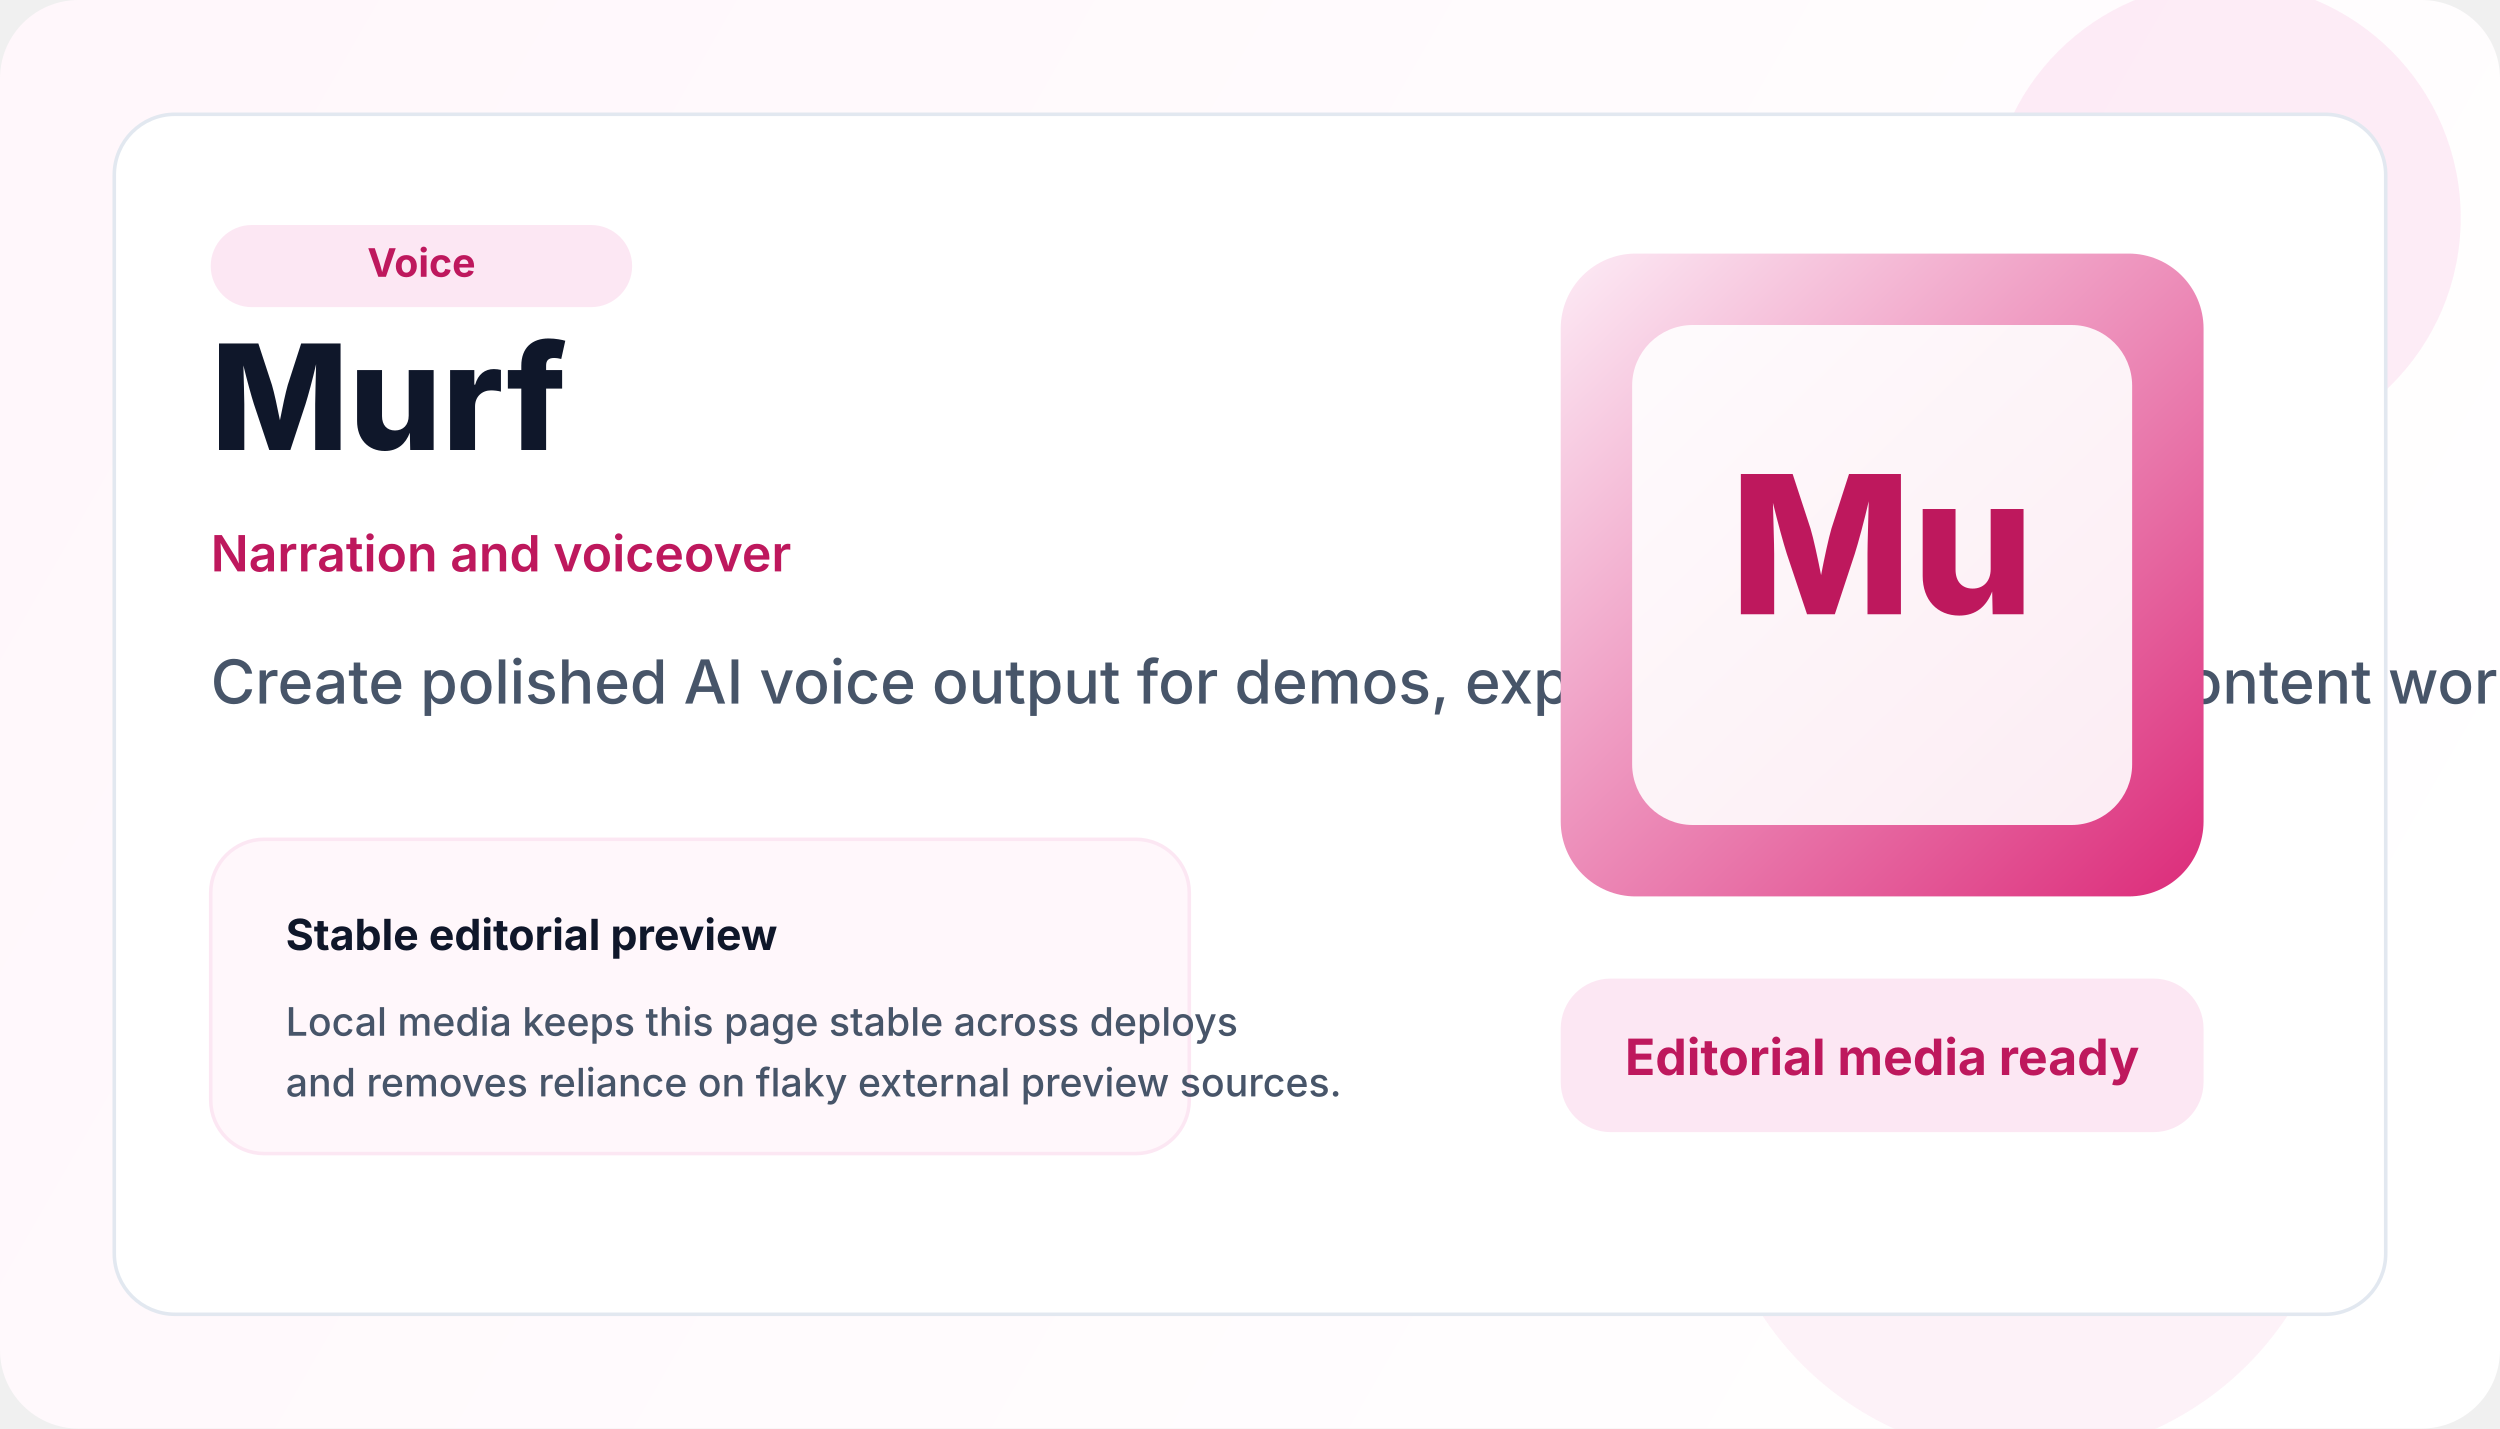
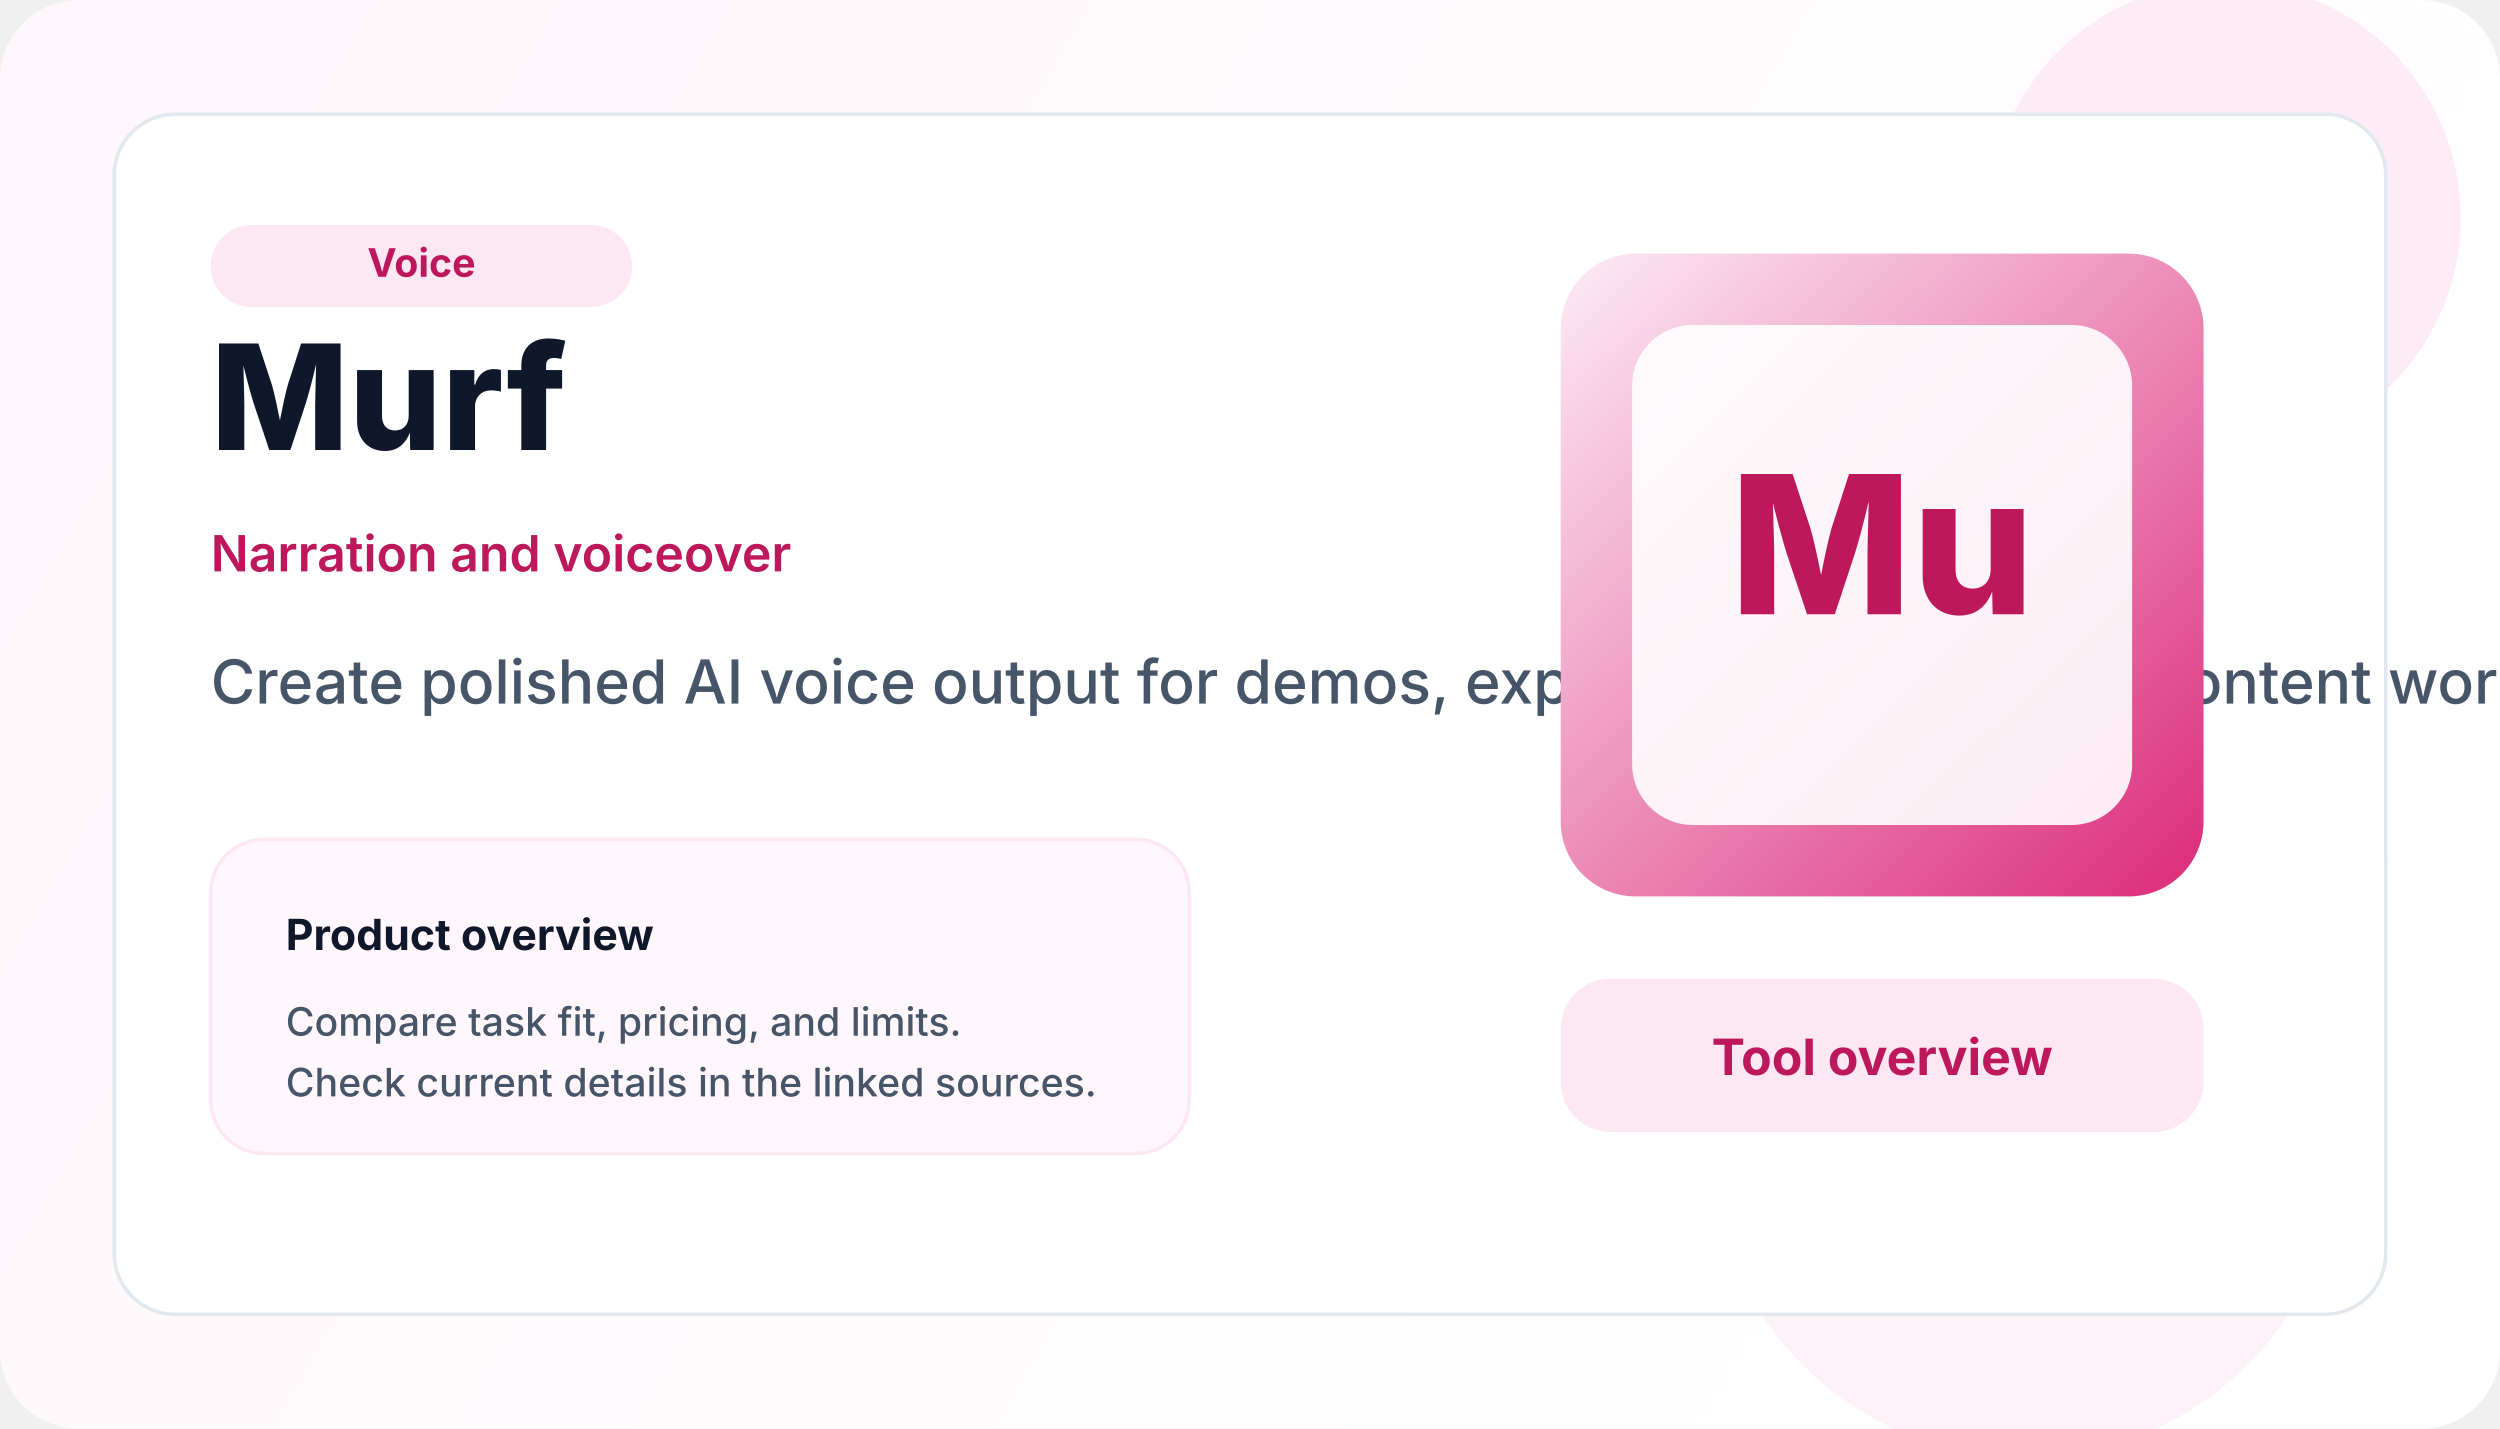
<svg xmlns="http://www.w3.org/2000/svg" width="1400" height="800" viewBox="0 0 1400 800" fill="none">
  <defs>
    <linearGradient id="canvas-murf" x1="80" y1="56" x2="1286" y2="748" gradientUnits="userSpaceOnUse">
      <stop stop-color="#fff7fb" />
      <stop offset="1" stop-color="#ffffff" />
    </linearGradient>
    <linearGradient id="panel-murf" x1="886" y1="148" x2="1238" y2="512" gradientUnits="userSpaceOnUse">
      <stop stop-color="#fce7f3" />
      <stop offset="1" stop-color="#db2777" />
    </linearGradient>
  </defs>
  <rect width="1400" height="800" rx="44" fill="url(#canvas-murf)" />
  <circle cx="1246" cy="122" r="132" fill="#fce7f3" fill-opacity="0.78" />
  <circle cx="1134" cy="640" r="176" fill="#fce7f3" fill-opacity="0.52" />
  <rect x="64" y="64" width="1272" height="672" rx="34" fill="white" stroke="#e2e8f0" stroke-width="2" />
  <rect x="118" y="126" width="236" height="46" rx="23" fill="#fce7f3" />
  <text x="236" y="155" text-anchor="middle" font-family="Inter, Arial, sans-serif" font-size="22" font-weight="700" fill="#be185d">Voice</text>
  <text x="118" y="252" font-family="Inter, Arial, sans-serif" font-size="82" font-weight="800" fill="#0f172a">Murf</text>
  <text x="118" y="320" font-family="Inter, Arial, sans-serif" font-size="28" font-weight="600" fill="#be185d">Narration and voiceover</text>
  <text x="118" y="394" font-family="Inter, Arial, sans-serif" font-size="34" font-weight="500" fill="#475569">Create polished AI voice output for demos, explainers, and spoken content workflows.</text>
  <rect x="118" y="470" width="548" height="176" rx="30" fill="#fff7fb" stroke="#fce7f3" stroke-width="2" />
-   <text x="160" y="532" font-family="Inter, Arial, sans-serif" font-size="24" font-weight="700" fill="#0f172a">Stable editorial preview</text>
-   <text x="160" y="580" font-family="Inter, Arial, sans-serif" font-size="22" font-weight="500" fill="#475569">Local media keeps this page stable across deploys</text>
-   <text x="160" y="614" font-family="Inter, Arial, sans-serif" font-size="22" font-weight="500" fill="#475569">and removes reliance on flaky external preview sources.</text>
+   <text x="160" y="532" font-family="Inter, Arial, sans-serif" font-size="24" font-weight="700" fill="#0f172a">Product overview</text>
+   <text x="160" y="580" font-family="Inter, Arial, sans-serif" font-size="22" font-weight="500" fill="#475569">Compare task fit, pricing, and limits.</text>
+   <text x="160" y="614" font-family="Inter, Arial, sans-serif" font-size="22" font-weight="500" fill="#475569">Check current details in the linked sources.</text>
  <rect x="874" y="142" width="360" height="360" rx="42" fill="url(#panel-murf)" />
  <rect x="914" y="182" width="280" height="280" rx="34" fill="rgba(255,255,255,0.9)" />
  <text x="1054" y="344" text-anchor="middle" font-family="Inter, Arial, sans-serif" font-size="108" font-weight="800" fill="#be185d">Mu</text>
  <rect x="874" y="548" width="360" height="86" rx="28" fill="#fce7f3" />
-   <text x="1054" y="602" text-anchor="middle" font-family="Inter, Arial, sans-serif" font-size="28" font-weight="700" fill="#be185d">Editorial media ready</text>
+   <text x="1054" y="602" text-anchor="middle" font-family="Inter, Arial, sans-serif" font-size="28" font-weight="700" fill="#be185d">Tool overview</text>
</svg>
